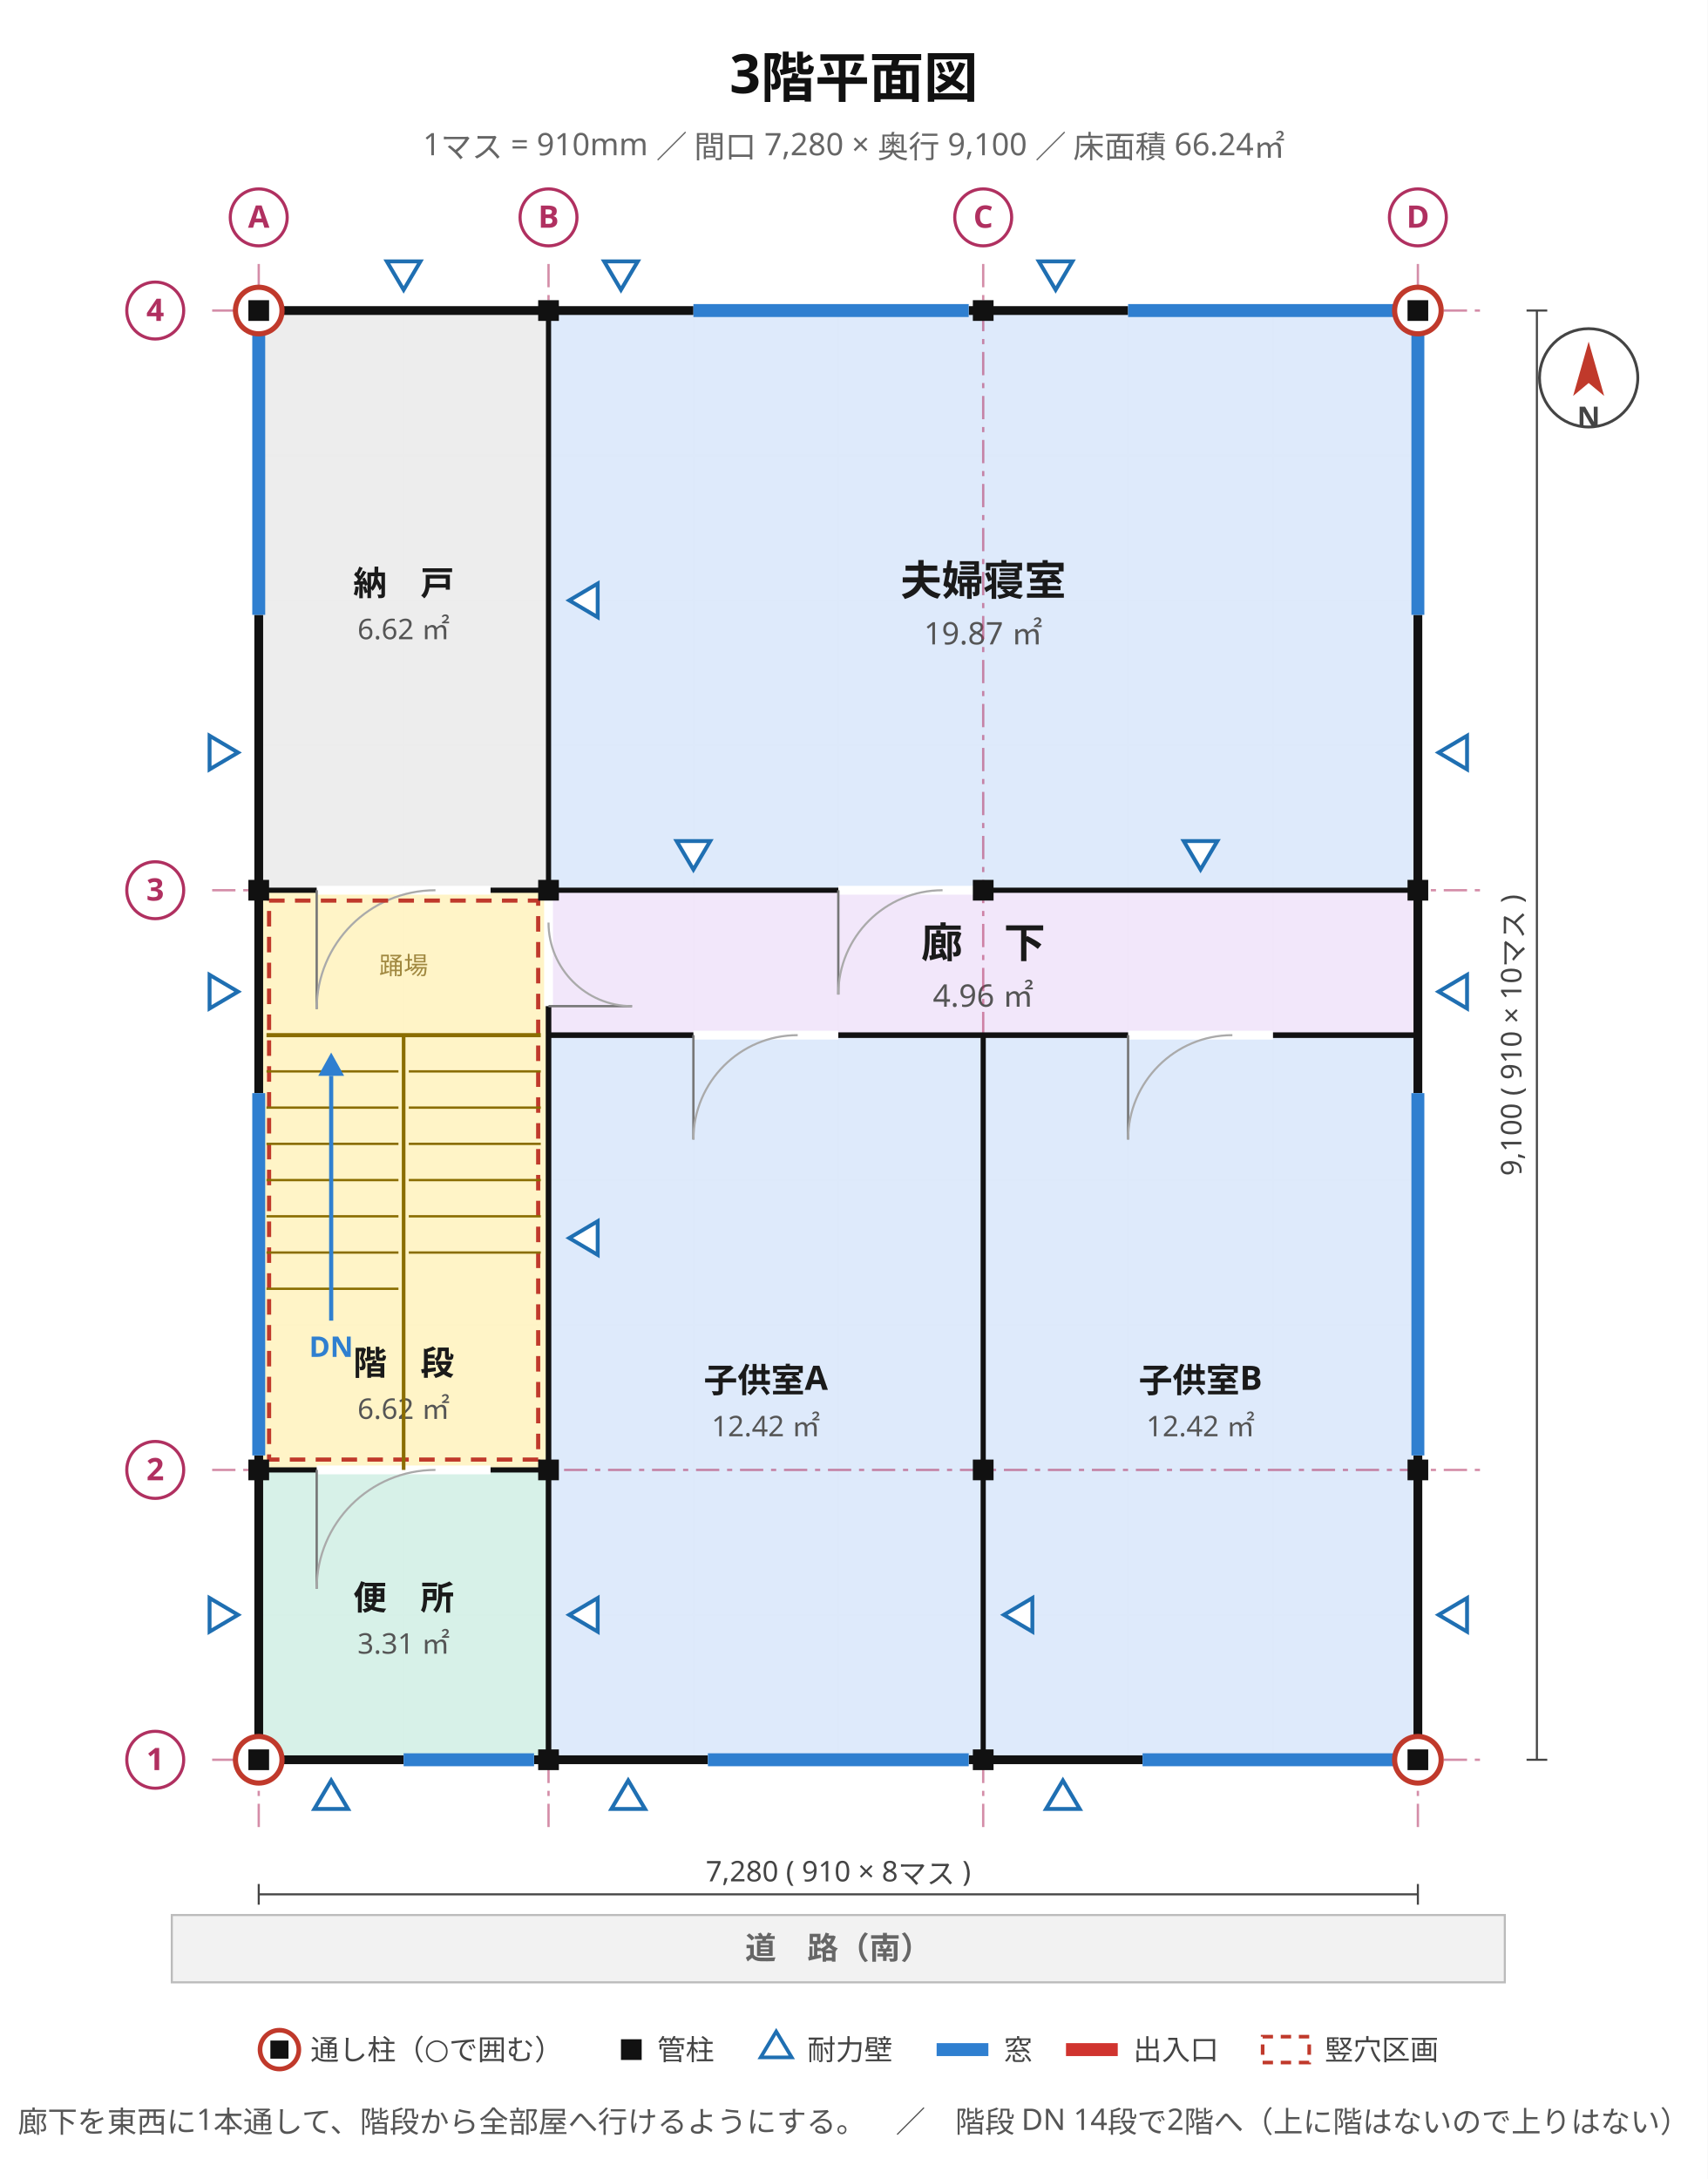
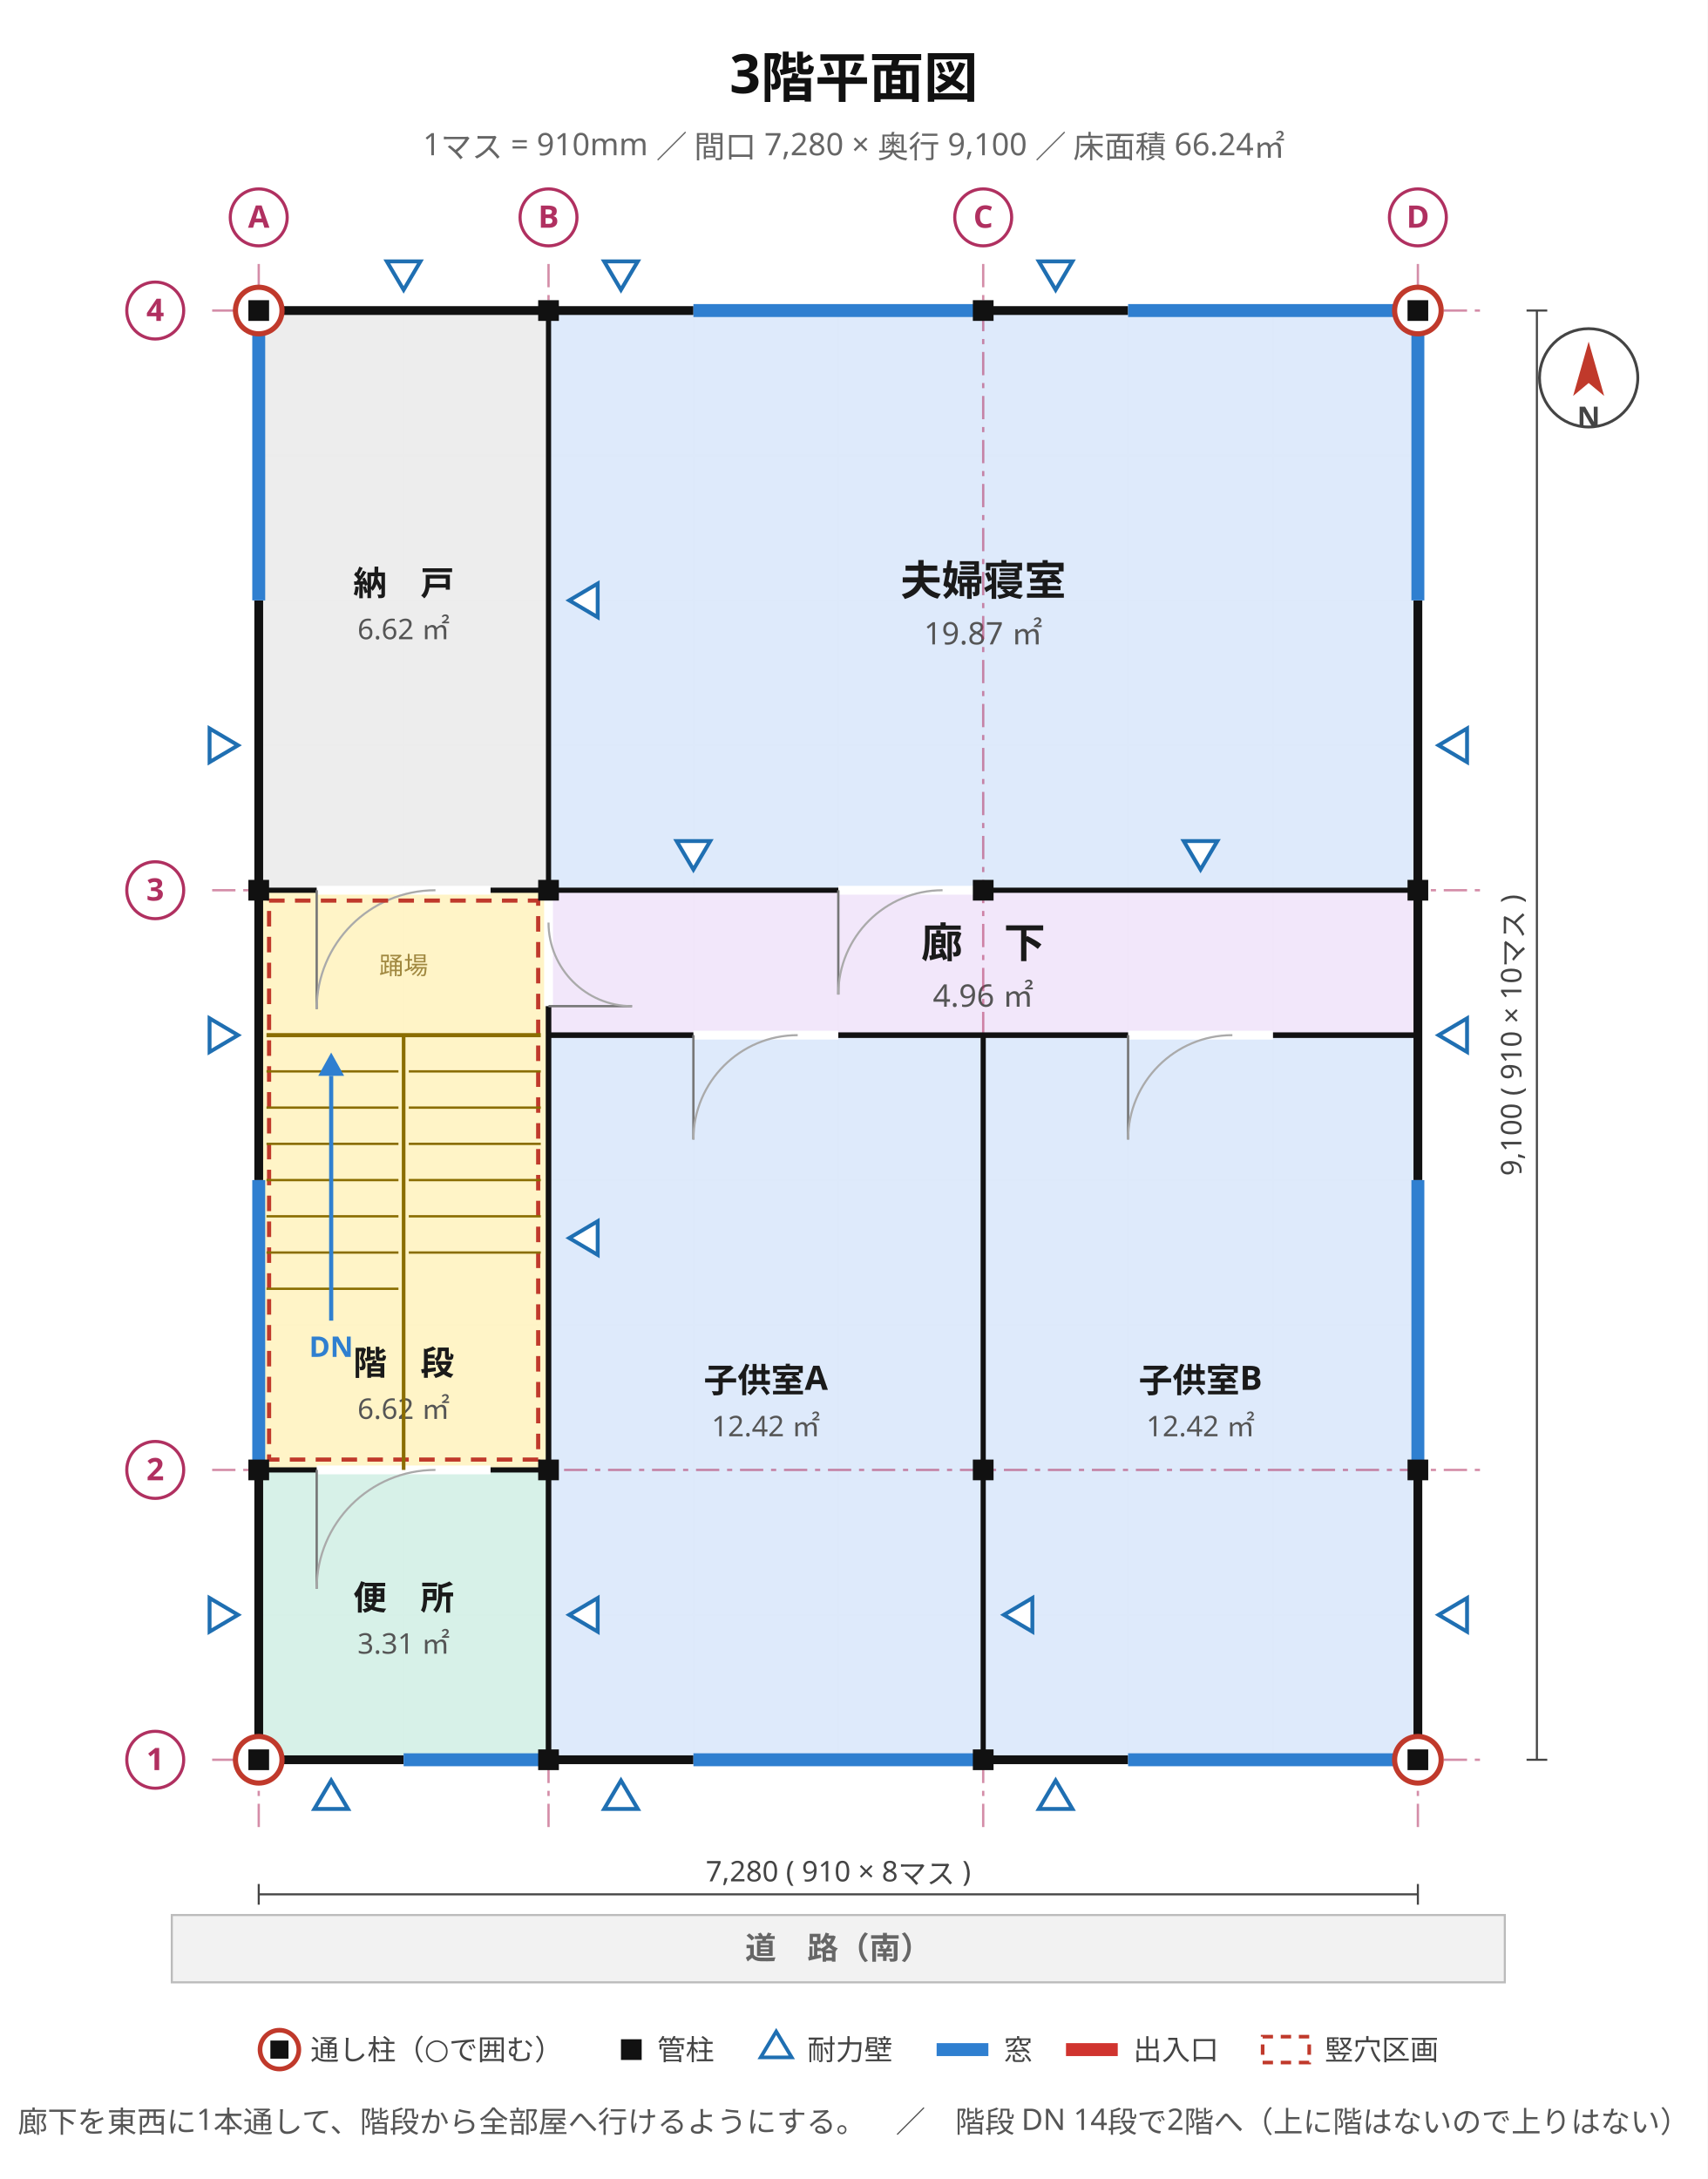
<svg xmlns="http://www.w3.org/2000/svg" viewBox="0 0 660 842" width="660" height="842" font-family="'Hiragino Sans','Hiragino Kaku Gothic ProN','Noto Sans JP','Yu Gothic',Meiryo,'IPAGothic',sans-serif">
  <rect width="660" height="842" fill="#ffffff" />
  <text x="330" y="36" font-size="21" text-anchor="middle" fill="#111" font-weight="700" font-family="'Hiragino Sans','Hiragino Kaku Gothic ProN','Noto Sans JP','Yu Gothic',Meiryo,'IPAGothic',sans-serif">3階平面図</text>
  <text x="330" y="60" font-size="12" text-anchor="middle" fill="#666" font-weight="400" font-family="'Hiragino Sans','Hiragino Kaku Gothic ProN','Noto Sans JP','Yu Gothic',Meiryo,'IPAGothic',sans-serif">1マス = 910mm ／ 間口 7,280 × 奥行 9,100 ／ 床面積 66.24㎡</text>
  <line x1="100" y1="120" x2="100" y2="680" stroke="#e8e8e8" stroke-width="0.7" />
  <line x1="156" y1="120" x2="156" y2="680" stroke="#e8e8e8" stroke-width="0.7" />
  <line x1="212" y1="120" x2="212" y2="680" stroke="#e8e8e8" stroke-width="0.7" />
  <line x1="268" y1="120" x2="268" y2="680" stroke="#e8e8e8" stroke-width="0.7" />
  <line x1="324" y1="120" x2="324" y2="680" stroke="#e8e8e8" stroke-width="0.7" />
  <line x1="380" y1="120" x2="380" y2="680" stroke="#e8e8e8" stroke-width="0.7" />
  <line x1="436" y1="120" x2="436" y2="680" stroke="#e8e8e8" stroke-width="0.7" />
  <line x1="492" y1="120" x2="492" y2="680" stroke="#e8e8e8" stroke-width="0.7" />
  <line x1="548" y1="120" x2="548" y2="680" stroke="#e8e8e8" stroke-width="0.7" />
  <line x1="100" y1="680" x2="548" y2="680" stroke="#e8e8e8" stroke-width="0.7" />
  <line x1="100" y1="624" x2="548" y2="624" stroke="#e8e8e8" stroke-width="0.7" />
  <line x1="100" y1="568" x2="548" y2="568" stroke="#e8e8e8" stroke-width="0.7" />
  <line x1="100" y1="512" x2="548" y2="512" stroke="#e8e8e8" stroke-width="0.7" />
  <line x1="100" y1="456" x2="548" y2="456" stroke="#e8e8e8" stroke-width="0.7" />
  <line x1="100" y1="400" x2="548" y2="400" stroke="#e8e8e8" stroke-width="0.7" />
  <line x1="100" y1="344" x2="548" y2="344" stroke="#e8e8e8" stroke-width="0.7" />
  <line x1="100" y1="288" x2="548" y2="288" stroke="#e8e8e8" stroke-width="0.7" />
  <line x1="100" y1="232" x2="548" y2="232" stroke="#e8e8e8" stroke-width="0.7" />
  <line x1="100" y1="176" x2="548" y2="176" stroke="#e8e8e8" stroke-width="0.7" />
  <line x1="100" y1="120" x2="548" y2="120" stroke="#e8e8e8" stroke-width="0.7" />
  <rect x="100" y="568" width="112" height="112" fill="#d5f0e7" stroke="#2f9077" stroke-width="1.2" opacity="0.95" />
  <text x="156" y="622" font-size="13" text-anchor="middle" fill="#1a1a1a" font-weight="700" font-family="'Hiragino Sans','Hiragino Kaku Gothic ProN','Noto Sans JP','Yu Gothic',Meiryo,'IPAGothic',sans-serif">便　所</text>
  <text x="156" y="639" font-size="11" text-anchor="middle" fill="#555" font-weight="400" font-family="'Hiragino Sans','Hiragino Kaku Gothic ProN','Noto Sans JP','Yu Gothic',Meiryo,'IPAGothic',sans-serif">3.31 ㎡</text>
  <rect x="100" y="344" width="112" height="224" fill="#fff3c4" stroke="#bb9508" stroke-width="1.2" opacity="0.95" />
  <text x="156" y="531.28" font-size="13" text-anchor="middle" fill="#1a1a1a" font-weight="700" font-family="'Hiragino Sans','Hiragino Kaku Gothic ProN','Noto Sans JP','Yu Gothic',Meiryo,'IPAGothic',sans-serif">階　段</text>
  <text x="156" y="548.28" font-size="11" text-anchor="middle" fill="#555" font-weight="400" font-family="'Hiragino Sans','Hiragino Kaku Gothic ProN','Noto Sans JP','Yu Gothic',Meiryo,'IPAGothic',sans-serif">6.62 ㎡</text>
  <rect x="100" y="120" width="112" height="224" fill="#ececec" stroke="#8a8a8a" stroke-width="1.2" opacity="0.95" />
  <text x="156" y="230" font-size="13" text-anchor="middle" fill="#1a1a1a" font-weight="700" font-family="'Hiragino Sans','Hiragino Kaku Gothic ProN','Noto Sans JP','Yu Gothic',Meiryo,'IPAGothic',sans-serif">納　戸</text>
  <text x="156" y="247" font-size="11" text-anchor="middle" fill="#555" font-weight="400" font-family="'Hiragino Sans','Hiragino Kaku Gothic ProN','Noto Sans JP','Yu Gothic',Meiryo,'IPAGothic',sans-serif">6.62 ㎡</text>
  <rect x="212" y="400" width="168" height="280" fill="#dce9fb" stroke="#4a76b8" stroke-width="1.2" opacity="0.95" />
  <text x="296" y="538" font-size="13" text-anchor="middle" fill="#1a1a1a" font-weight="700" font-family="'Hiragino Sans','Hiragino Kaku Gothic ProN','Noto Sans JP','Yu Gothic',Meiryo,'IPAGothic',sans-serif">子供室A</text>
  <text x="296" y="555" font-size="11" text-anchor="middle" fill="#555" font-weight="400" font-family="'Hiragino Sans','Hiragino Kaku Gothic ProN','Noto Sans JP','Yu Gothic',Meiryo,'IPAGothic',sans-serif">12.42 ㎡</text>
  <rect x="380" y="400" width="168" height="280" fill="#dce9fb" stroke="#4a76b8" stroke-width="1.2" opacity="0.95" />
  <text x="464" y="538" font-size="13" text-anchor="middle" fill="#1a1a1a" font-weight="700" font-family="'Hiragino Sans','Hiragino Kaku Gothic ProN','Noto Sans JP','Yu Gothic',Meiryo,'IPAGothic',sans-serif">子供室B</text>
  <text x="464" y="555" font-size="11" text-anchor="middle" fill="#555" font-weight="400" font-family="'Hiragino Sans','Hiragino Kaku Gothic ProN','Noto Sans JP','Yu Gothic',Meiryo,'IPAGothic',sans-serif">12.42 ㎡</text>
  <rect x="212" y="344" width="336" height="56" fill="#f1e6fa" stroke="#8b62b5" stroke-width="1.2" opacity="0.95" />
  <text x="380" y="370" font-size="16" text-anchor="middle" fill="#1a1a1a" font-weight="700" font-family="'Hiragino Sans','Hiragino Kaku Gothic ProN','Noto Sans JP','Yu Gothic',Meiryo,'IPAGothic',sans-serif">廊　下</text>
  <text x="380" y="389" font-size="12" text-anchor="middle" fill="#555" font-weight="400" font-family="'Hiragino Sans','Hiragino Kaku Gothic ProN','Noto Sans JP','Yu Gothic',Meiryo,'IPAGothic',sans-serif">4.96 ㎡</text>
  <rect x="212" y="120" width="336" height="224" fill="#dce9fb" stroke="#4a76b8" stroke-width="1.2" opacity="0.95" />
  <text x="380" y="230" font-size="16" text-anchor="middle" fill="#1a1a1a" font-weight="700" font-family="'Hiragino Sans','Hiragino Kaku Gothic ProN','Noto Sans JP','Yu Gothic',Meiryo,'IPAGothic',sans-serif">夫婦寝室</text>
  <text x="380" y="249" font-size="12" text-anchor="middle" fill="#555" font-weight="400" font-family="'Hiragino Sans','Hiragino Kaku Gothic ProN','Noto Sans JP','Yu Gothic',Meiryo,'IPAGothic',sans-serif">19.87 ㎡</text>
  <line x1="100" y1="102" x2="100" y2="706" stroke="#b03060" stroke-width="0.9" stroke-dasharray="9 3 2 3" opacity="0.55" />
  <line x1="212" y1="102" x2="212" y2="706" stroke="#b03060" stroke-width="0.9" stroke-dasharray="9 3 2 3" opacity="0.55" />
  <line x1="380" y1="102" x2="380" y2="706" stroke="#b03060" stroke-width="0.9" stroke-dasharray="9 3 2 3" opacity="0.55" />
  <line x1="548" y1="102" x2="548" y2="706" stroke="#b03060" stroke-width="0.9" stroke-dasharray="9 3 2 3" opacity="0.55" />
  <line x1="82" y1="680" x2="574" y2="680" stroke="#b03060" stroke-width="0.9" stroke-dasharray="9 3 2 3" opacity="0.55" />
  <line x1="82" y1="568" x2="574" y2="568" stroke="#b03060" stroke-width="0.9" stroke-dasharray="9 3 2 3" opacity="0.55" />
  <line x1="82" y1="344" x2="574" y2="344" stroke="#b03060" stroke-width="0.9" stroke-dasharray="9 3 2 3" opacity="0.55" />
  <line x1="82" y1="120" x2="574" y2="120" stroke="#b03060" stroke-width="0.9" stroke-dasharray="9 3 2 3" opacity="0.55" />
  <rect x="100" y="120" width="448" height="560" stroke="#111" stroke-width="3.4" fill="none" />
-   <line x1="273.6" y1="680" x2="374.4" y2="680" stroke="#ffffff" stroke-width="4.2" />
-   <line x1="273.6" y1="680" x2="374.4" y2="680" stroke="#2f7fd0" stroke-width="5.0" />
-   <line x1="441.6" y1="680" x2="542.4" y2="680" stroke="#ffffff" stroke-width="4.2" />
-   <line x1="441.6" y1="680" x2="542.4" y2="680" stroke="#2f7fd0" stroke-width="5.0" />
-   <line x1="156" y1="680" x2="206.4" y2="680" stroke="#ffffff" stroke-width="4.2" />
-   <line x1="156" y1="680" x2="206.4" y2="680" stroke="#2f7fd0" stroke-width="5.0" />
-   <line x1="548" y1="562.4" x2="548" y2="422.4" stroke="#ffffff" stroke-width="4.2" />
-   <line x1="548" y1="562.4" x2="548" y2="422.4" stroke="#2f7fd0" stroke-width="5.0" />
-   <line x1="548" y1="237.6" x2="548" y2="125.6" stroke="#ffffff" stroke-width="4.2" />
-   <line x1="548" y1="237.6" x2="548" y2="125.6" stroke="#2f7fd0" stroke-width="5.0" />
-   <line x1="268" y1="120" x2="374.4" y2="120" stroke="#ffffff" stroke-width="4.2" />
-   <line x1="268" y1="120" x2="374.4" y2="120" stroke="#2f7fd0" stroke-width="5.0" />
-   <line x1="436" y1="120" x2="542.4" y2="120" stroke="#ffffff" stroke-width="4.2" />
-   <line x1="436" y1="120" x2="542.4" y2="120" stroke="#2f7fd0" stroke-width="5.0" />
-   <line x1="100" y1="562.4" x2="100" y2="422.4" stroke="#ffffff" stroke-width="4.2" />
-   <line x1="100" y1="562.4" x2="100" y2="422.4" stroke="#2f7fd0" stroke-width="5.0" />
-   <line x1="100" y1="237.6" x2="100" y2="125.6" stroke="#ffffff" stroke-width="4.2" />
-   <line x1="100" y1="237.6" x2="100" y2="125.6" stroke="#2f7fd0" stroke-width="5.0" />
+   <line x1="268" y1="680" x2="380" y2="680" stroke="#ffffff" stroke-width="4.2" />
+   <line x1="268" y1="680" x2="380" y2="680" stroke="#2f7fd0" stroke-width="5.0" />
+   <line x1="436" y1="680" x2="548" y2="680" stroke="#ffffff" stroke-width="4.2" />
+   <line x1="436" y1="680" x2="548" y2="680" stroke="#2f7fd0" stroke-width="5.0" />
+   <line x1="156" y1="680" x2="212" y2="680" stroke="#ffffff" stroke-width="4.2" />
+   <line x1="156" y1="680" x2="212" y2="680" stroke="#2f7fd0" stroke-width="5.0" />
+   <line x1="548" y1="568" x2="548" y2="456" stroke="#ffffff" stroke-width="4.2" />
+   <line x1="548" y1="568" x2="548" y2="456" stroke="#2f7fd0" stroke-width="5.0" />
+   <line x1="548" y1="232" x2="548" y2="120" stroke="#ffffff" stroke-width="4.2" />
+   <line x1="548" y1="232" x2="548" y2="120" stroke="#2f7fd0" stroke-width="5.0" />
+   <line x1="268" y1="120" x2="380" y2="120" stroke="#ffffff" stroke-width="4.2" />
+   <line x1="268" y1="120" x2="380" y2="120" stroke="#2f7fd0" stroke-width="5.0" />
+   <line x1="436" y1="120" x2="548" y2="120" stroke="#ffffff" stroke-width="4.2" />
+   <line x1="436" y1="120" x2="548" y2="120" stroke="#2f7fd0" stroke-width="5.0" />
+   <line x1="100" y1="568" x2="100" y2="456" stroke="#ffffff" stroke-width="4.2" />
+   <line x1="100" y1="568" x2="100" y2="456" stroke="#2f7fd0" stroke-width="5.0" />
+   <line x1="100" y1="232" x2="100" y2="120" stroke="#ffffff" stroke-width="4.2" />
+   <line x1="100" y1="232" x2="100" y2="120" stroke="#2f7fd0" stroke-width="5.0" />
+   <line x1="212" y1="400" x2="380" y2="400" stroke="#111" stroke-width="2.0" />
+   <line x1="380" y1="680" x2="380" y2="400" stroke="#111" stroke-width="2.0" />
+   <line x1="212" y1="400" x2="548" y2="400" stroke="#111" stroke-width="2.0" />
+   <line x1="100" y1="568" x2="212" y2="568" stroke="#111" stroke-width="2.0" />
+   <line x1="212" y1="400" x2="212" y2="344" stroke="#111" stroke-width="2.0" />
+   <line x1="212" y1="344" x2="212" y2="120" stroke="#111" stroke-width="2.0" />
  <line x1="212" y1="568" x2="212" y2="344" stroke="#111" stroke-width="2.0" />
-   <line x1="380" y1="680" x2="380" y2="400" stroke="#111" stroke-width="2.0" />
-   <line x1="212" y1="400" x2="380" y2="400" stroke="#111" stroke-width="2.0" />
-   <line x1="212" y1="400" x2="548" y2="400" stroke="#111" stroke-width="2.0" />
+   <line x1="100" y1="344" x2="212" y2="344" stroke="#111" stroke-width="2.0" />
+   <line x1="380" y1="400" x2="548" y2="400" stroke="#111" stroke-width="2.0" />
+   <line x1="212" y1="344" x2="548" y2="344" stroke="#111" stroke-width="2.0" />
+   <line x1="212" y1="680" x2="212" y2="568" stroke="#111" stroke-width="2.0" />
  <line x1="212" y1="680" x2="212" y2="400" stroke="#111" stroke-width="2.0" />
-   <line x1="212" y1="680" x2="212" y2="568" stroke="#111" stroke-width="2.0" />
-   <line x1="100" y1="344" x2="212" y2="344" stroke="#111" stroke-width="2.0" />
-   <line x1="212" y1="344" x2="548" y2="344" stroke="#111" stroke-width="2.0" />
-   <line x1="212" y1="400" x2="212" y2="344" stroke="#111" stroke-width="2.0" />
-   <line x1="100" y1="568" x2="212" y2="568" stroke="#111" stroke-width="2.0" />
-   <line x1="380" y1="400" x2="548" y2="400" stroke="#111" stroke-width="2.0" />
-   <line x1="212" y1="344" x2="212" y2="120" stroke="#111" stroke-width="2.0" />
  <line x1="122.4" y1="568" x2="189.6" y2="568" stroke="#ffffff" stroke-width="3.4" />
  <line x1="122.4" y1="568" x2="122.4" y2="613.92" stroke="#777" stroke-width="0.9" />
  <path d="M 122.4 613.9 A 45.9 45.9 0 0 1 168.3 568.0" stroke="#aaa" stroke-width="0.8" fill="none" />
  <line x1="212" y1="388.8" x2="212" y2="344" stroke="#ffffff" stroke-width="3.4" />
  <line x1="212" y1="388.8" x2="244.26" y2="388.8" stroke="#777" stroke-width="0.9" />
  <path d="M 244.3 388.8 A 32.3 32.3 0 0 1 212.0 356.5" stroke="#aaa" stroke-width="0.8" fill="none" />
  <line x1="122.4" y1="344" x2="189.6" y2="344" stroke="#ffffff" stroke-width="3.4" />
  <line x1="122.4" y1="344" x2="122.4" y2="389.92" stroke="#777" stroke-width="0.9" />
  <path d="M 122.4 389.9 A 45.9 45.9 0 0 1 168.3 344.0" stroke="#aaa" stroke-width="0.8" fill="none" />
  <line x1="268" y1="400" x2="324" y2="400" stroke="#ffffff" stroke-width="3.4" />
  <line x1="268" y1="400" x2="268" y2="440.32" stroke="#777" stroke-width="0.9" />
  <path d="M 268.0 440.3 A 40.3 40.3 0 0 1 308.3 400.0" stroke="#aaa" stroke-width="0.8" fill="none" />
  <line x1="436" y1="400" x2="492" y2="400" stroke="#ffffff" stroke-width="3.4" />
  <line x1="436" y1="400" x2="436" y2="440.32" stroke="#777" stroke-width="0.9" />
  <path d="M 436.0 440.3 A 40.3 40.3 0 0 1 476.3 400.0" stroke="#aaa" stroke-width="0.8" fill="none" />
  <line x1="324" y1="344" x2="380" y2="344" stroke="#ffffff" stroke-width="3.4" />
  <line x1="324" y1="344" x2="324" y2="384.32" stroke="#777" stroke-width="0.9" />
  <path d="M 324.0 384.3 A 40.3 40.3 0 0 1 364.3 344.0" stroke="#aaa" stroke-width="0.8" fill="none" />
  <rect x="104" y="348" width="104" height="216" fill="none" stroke="#c0392b" stroke-width="1.6" stroke-dasharray="6 4" />
  <line x1="103" y1="400" x2="209" y2="400" stroke="#8a6d00" stroke-width="1.6" />
  <line x1="156" y1="568" x2="156" y2="400" stroke="#8a6d00" stroke-width="1.4" />
  <line x1="158" y1="414" x2="209" y2="414" stroke="#8a6d00" stroke-width="0.9" />
  <line x1="158" y1="428" x2="209" y2="428" stroke="#8a6d00" stroke-width="0.9" />
  <line x1="158" y1="442" x2="209" y2="442" stroke="#8a6d00" stroke-width="0.9" />
  <line x1="158" y1="456" x2="209" y2="456" stroke="#8a6d00" stroke-width="0.9" />
  <line x1="158" y1="470" x2="209" y2="470" stroke="#8a6d00" stroke-width="0.9" />
  <line x1="158" y1="484" x2="209" y2="484" stroke="#8a6d00" stroke-width="0.9" />
  <line x1="103" y1="414" x2="154" y2="414" stroke="#8a6d00" stroke-width="0.9" />
  <line x1="103" y1="428" x2="154" y2="428" stroke="#8a6d00" stroke-width="0.9" />
  <line x1="103" y1="442" x2="154" y2="442" stroke="#8a6d00" stroke-width="0.9" />
  <line x1="103" y1="456" x2="154" y2="456" stroke="#8a6d00" stroke-width="0.9" />
  <line x1="103" y1="470" x2="154" y2="470" stroke="#8a6d00" stroke-width="0.9" />
  <line x1="103" y1="484" x2="154" y2="484" stroke="#8a6d00" stroke-width="0.9" />
  <line x1="103" y1="498" x2="154" y2="498" stroke="#8a6d00" stroke-width="0.9" />
  <line x1="128" y1="510.32" x2="128" y2="415.72" stroke="#2f7fd0" stroke-width="1.6" />
  <polygon points="128,406.72 123,415.72 133,415.72" fill="#2f7fd0" />
  <text x="128" y="524.32" font-size="11" text-anchor="middle" fill="#2f7fd0" font-weight="700" font-family="'Hiragino Sans','Hiragino Kaku Gothic ProN','Noto Sans JP','Yu Gothic',Meiryo,'IPAGothic',sans-serif">DN</text>
  <text x="156" y="376.48" font-size="9.5" text-anchor="middle" fill="#a08840" font-weight="400" font-family="'Hiragino Sans','Hiragino Kaku Gothic ProN','Noto Sans JP','Yu Gothic',Meiryo,'IPAGothic',sans-serif">踊場</text>
  <polygon points="92,624 81,617.5 81,630.5" fill="#ffffff" stroke="#1f6fb2" stroke-width="1.5" />
-   <polygon points="92,383.2 81,376.7 81,389.7" fill="#ffffff" stroke="#1f6fb2" stroke-width="1.5" />
-   <polygon points="92,290.8 81,284.3 81,297.3" fill="#ffffff" stroke="#1f6fb2" stroke-width="1.5" />
+   <polygon points="92,400 81,393.5 81,406.5" fill="#ffffff" stroke="#1f6fb2" stroke-width="1.5" />
+   <polygon points="92,288 81,281.5 81,294.5" fill="#ffffff" stroke="#1f6fb2" stroke-width="1.5" />
  <polygon points="220,624 231,617.5 231,630.5" fill="#ffffff" stroke="#1f6fb2" stroke-width="1.5" />
  <polygon points="220,478.4 231,471.9 231,484.9" fill="#ffffff" stroke="#1f6fb2" stroke-width="1.5" />
  <polygon points="220,232 231,225.5 231,238.5" fill="#ffffff" stroke="#1f6fb2" stroke-width="1.5" />
  <polygon points="388,624 399,617.5 399,630.5" fill="#ffffff" stroke="#1f6fb2" stroke-width="1.5" />
  <polygon points="556,624 567,617.5 567,630.5" fill="#ffffff" stroke="#1f6fb2" stroke-width="1.5" />
-   <polygon points="556,383.2 567,376.7 567,389.7" fill="#ffffff" stroke="#1f6fb2" stroke-width="1.5" />
-   <polygon points="556,290.8 567,284.3 567,297.3" fill="#ffffff" stroke="#1f6fb2" stroke-width="1.5" />
+   <polygon points="556,400 567,393.5 567,406.5" fill="#ffffff" stroke="#1f6fb2" stroke-width="1.5" />
+   <polygon points="556,288 567,281.5 567,294.5" fill="#ffffff" stroke="#1f6fb2" stroke-width="1.5" />
  <polygon points="128,688 121.5,699 134.5,699" fill="#ffffff" stroke="#1f6fb2" stroke-width="1.5" />
-   <polygon points="242.8,688 236.3,699 249.3,699" fill="#ffffff" stroke="#1f6fb2" stroke-width="1.5" />
-   <polygon points="410.8,688 404.3,699 417.3,699" fill="#ffffff" stroke="#1f6fb2" stroke-width="1.5" />
+   <polygon points="240,688 233.5,699 246.5,699" fill="#ffffff" stroke="#1f6fb2" stroke-width="1.5" />
+   <polygon points="408,688 401.5,699 414.5,699" fill="#ffffff" stroke="#1f6fb2" stroke-width="1.5" />
  <polygon points="268,336 261.5,325 274.5,325" fill="#ffffff" stroke="#1f6fb2" stroke-width="1.5" />
  <polygon points="464,336 457.5,325 470.5,325" fill="#ffffff" stroke="#1f6fb2" stroke-width="1.5" />
  <polygon points="156,112 149.5,101 162.5,101" fill="#ffffff" stroke="#1f6fb2" stroke-width="1.5" />
  <polygon points="240,112 233.5,101 246.5,101" fill="#ffffff" stroke="#1f6fb2" stroke-width="1.5" />
  <polygon points="408,112 401.5,101 414.5,101" fill="#ffffff" stroke="#1f6fb2" stroke-width="1.5" />
  <rect x="208" y="676" width="8" height="8" fill="#111" />
  <rect x="376" y="676" width="8" height="8" fill="#111" />
  <rect x="96" y="564" width="8" height="8" fill="#111" />
  <rect x="544" y="564" width="8" height="8" fill="#111" />
  <rect x="96" y="340" width="8" height="8" fill="#111" />
  <rect x="544" y="340" width="8" height="8" fill="#111" />
  <rect x="208" y="116" width="8" height="8" fill="#111" />
  <rect x="376" y="116" width="8" height="8" fill="#111" />
  <rect x="208" y="564" width="8" height="8" fill="#111" />
  <rect x="376" y="564" width="8" height="8" fill="#111" />
  <rect x="208" y="340" width="8" height="8" fill="#111" />
  <rect x="376" y="340" width="8" height="8" fill="#111" />
  <circle cx="100" cy="680" r="9" fill="#ffffff" stroke="#c0392b" stroke-width="2.0" />
  <rect x="96" y="676" width="8" height="8" fill="#111" />
  <circle cx="548" cy="680" r="9" fill="#ffffff" stroke="#c0392b" stroke-width="2.0" />
  <rect x="544" y="676" width="8" height="8" fill="#111" />
  <circle cx="100" cy="120" r="9" fill="#ffffff" stroke="#c0392b" stroke-width="2.0" />
  <rect x="96" y="116" width="8" height="8" fill="#111" />
  <circle cx="548" cy="120" r="9" fill="#ffffff" stroke="#c0392b" stroke-width="2.0" />
  <rect x="544" y="116" width="8" height="8" fill="#111" />
  <circle cx="100" cy="84" r="11" fill="#ffffff" stroke="#b03060" stroke-width="1.2" />
  <text x="100" y="88" font-size="12" text-anchor="middle" fill="#b03060" font-weight="700" font-family="'Hiragino Sans','Hiragino Kaku Gothic ProN','Noto Sans JP','Yu Gothic',Meiryo,'IPAGothic',sans-serif">A</text>
  <circle cx="212" cy="84" r="11" fill="#ffffff" stroke="#b03060" stroke-width="1.2" />
  <text x="212" y="88" font-size="12" text-anchor="middle" fill="#b03060" font-weight="700" font-family="'Hiragino Sans','Hiragino Kaku Gothic ProN','Noto Sans JP','Yu Gothic',Meiryo,'IPAGothic',sans-serif">B</text>
  <circle cx="380" cy="84" r="11" fill="#ffffff" stroke="#b03060" stroke-width="1.2" />
  <text x="380" y="88" font-size="12" text-anchor="middle" fill="#b03060" font-weight="700" font-family="'Hiragino Sans','Hiragino Kaku Gothic ProN','Noto Sans JP','Yu Gothic',Meiryo,'IPAGothic',sans-serif">C</text>
  <circle cx="548" cy="84" r="11" fill="#ffffff" stroke="#b03060" stroke-width="1.2" />
  <text x="548" y="88" font-size="12" text-anchor="middle" fill="#b03060" font-weight="700" font-family="'Hiragino Sans','Hiragino Kaku Gothic ProN','Noto Sans JP','Yu Gothic',Meiryo,'IPAGothic',sans-serif">D</text>
  <circle cx="60" cy="680" r="11" fill="#ffffff" stroke="#b03060" stroke-width="1.2" />
  <text x="60" y="684" font-size="12" text-anchor="middle" fill="#b03060" font-weight="700" font-family="'Hiragino Sans','Hiragino Kaku Gothic ProN','Noto Sans JP','Yu Gothic',Meiryo,'IPAGothic',sans-serif">1</text>
  <circle cx="60" cy="568" r="11" fill="#ffffff" stroke="#b03060" stroke-width="1.2" />
  <text x="60" y="572" font-size="12" text-anchor="middle" fill="#b03060" font-weight="700" font-family="'Hiragino Sans','Hiragino Kaku Gothic ProN','Noto Sans JP','Yu Gothic',Meiryo,'IPAGothic',sans-serif">2</text>
  <circle cx="60" cy="344" r="11" fill="#ffffff" stroke="#b03060" stroke-width="1.2" />
  <text x="60" y="348" font-size="12" text-anchor="middle" fill="#b03060" font-weight="700" font-family="'Hiragino Sans','Hiragino Kaku Gothic ProN','Noto Sans JP','Yu Gothic',Meiryo,'IPAGothic',sans-serif">3</text>
  <circle cx="60" cy="120" r="11" fill="#ffffff" stroke="#b03060" stroke-width="1.2" />
  <text x="60" y="124" font-size="12" text-anchor="middle" fill="#b03060" font-weight="700" font-family="'Hiragino Sans','Hiragino Kaku Gothic ProN','Noto Sans JP','Yu Gothic',Meiryo,'IPAGothic',sans-serif">4</text>
  <line x1="100" y1="732" x2="548" y2="732" stroke="#444" stroke-width="0.8" />
  <line x1="100" y1="728" x2="100" y2="736" stroke="#444" stroke-width="0.8" />
  <line x1="548" y1="728" x2="548" y2="736" stroke="#444" stroke-width="0.8" />
  <text x="324" y="727" font-size="11" text-anchor="middle" fill="#444" font-weight="400" font-family="'Hiragino Sans','Hiragino Kaku Gothic ProN','Noto Sans JP','Yu Gothic',Meiryo,'IPAGothic',sans-serif">7,280  ( 910 × 8マス )</text>
  <line x1="594" y1="680" x2="594" y2="120" stroke="#444" stroke-width="0.8" />
  <line x1="590" y1="680" x2="598" y2="680" stroke="#444" stroke-width="0.8" />
  <line x1="590" y1="120" x2="598" y2="120" stroke="#444" stroke-width="0.8" />
  <g transform="translate(588,400) rotate(-90)">
    <text x="0" y="0" font-size="11" text-anchor="middle" fill="#444" font-weight="400" font-family="'Hiragino Sans','Hiragino Kaku Gothic ProN','Noto Sans JP','Yu Gothic',Meiryo,'IPAGothic',sans-serif">9,100  ( 910 × 10マス )</text>
  </g>
  <circle cx="614" cy="146" r="19" fill="#ffffff" stroke="#444" stroke-width="1.1" />
  <polygon points="614,132 608,153 614,148 620,153" fill="#c0392b" />
  <text x="614" y="165" font-size="11" text-anchor="middle" fill="#444" font-weight="700" font-family="'Hiragino Sans','Hiragino Kaku Gothic ProN','Noto Sans JP','Yu Gothic',Meiryo,'IPAGothic',sans-serif">N</text>
  <rect x="66.4" y="740" width="515.2" height="26" fill="#f2f2f2" stroke="#bbb" stroke-width="0.8" />
  <text x="324" y="757" font-size="12" text-anchor="middle" fill="#666" font-weight="700" font-family="'Hiragino Sans','Hiragino Kaku Gothic ProN','Noto Sans JP','Yu Gothic',Meiryo,'IPAGothic',sans-serif">道　路（南）</text>
  <circle cx="108" cy="792" r="7.5" fill="#ffffff" stroke="#c0392b" stroke-width="1.8" />
  <rect x="104.5" y="788.5" width="7" height="7" fill="#111" />
  <text x="120" y="796" font-size="11" text-anchor="start" fill="#444" font-weight="400" font-family="'Hiragino Sans','Hiragino Kaku Gothic ProN','Noto Sans JP','Yu Gothic',Meiryo,'IPAGothic',sans-serif">通し柱（○で囲む）</text>
  <rect x="240" y="788" width="8" height="8" fill="#111" />
  <text x="254" y="796" font-size="11" text-anchor="start" fill="#444" font-weight="400" font-family="'Hiragino Sans','Hiragino Kaku Gothic ProN','Noto Sans JP','Yu Gothic',Meiryo,'IPAGothic',sans-serif">管柱</text>
  <polygon points="300,785 294,795 306,795" fill="#fff" stroke="#1f6fb2" stroke-width="1.4" />
  <text x="312" y="796" font-size="11" text-anchor="start" fill="#444" font-weight="400" font-family="'Hiragino Sans','Hiragino Kaku Gothic ProN','Noto Sans JP','Yu Gothic',Meiryo,'IPAGothic',sans-serif">耐力壁</text>
  <line x1="362" y1="792" x2="382" y2="792" stroke="#2f7fd0" stroke-width="5" />
  <text x="388" y="796" font-size="11" text-anchor="start" fill="#444" font-weight="400" font-family="'Hiragino Sans','Hiragino Kaku Gothic ProN','Noto Sans JP','Yu Gothic',Meiryo,'IPAGothic',sans-serif">窓</text>
  <line x1="412" y1="792" x2="432" y2="792" stroke="#d0342f" stroke-width="5" />
  <text x="438" y="796" font-size="11" text-anchor="start" fill="#444" font-weight="400" font-family="'Hiragino Sans','Hiragino Kaku Gothic ProN','Noto Sans JP','Yu Gothic',Meiryo,'IPAGothic',sans-serif">出入口</text>
  <rect x="488" y="787" width="18" height="10" fill="none" stroke="#c0392b" stroke-width="1.4" stroke-dasharray="4 3" />
  <text x="512" y="796" font-size="11" text-anchor="start" fill="#444" font-weight="400" font-family="'Hiragino Sans','Hiragino Kaku Gothic ProN','Noto Sans JP','Yu Gothic',Meiryo,'IPAGothic',sans-serif">竪穴区画</text>
  <text x="330" y="824" font-size="11.5" text-anchor="middle" fill="#555" font-weight="400" font-family="'Hiragino Sans','Hiragino Kaku Gothic ProN','Noto Sans JP','Yu Gothic',Meiryo,'IPAGothic',sans-serif">廊下を東西に1本通して、階段から全部屋へ行けるようにする。　／　階段 DN 14段で2階へ（上に階はないので上りはない）</text>
</svg>
